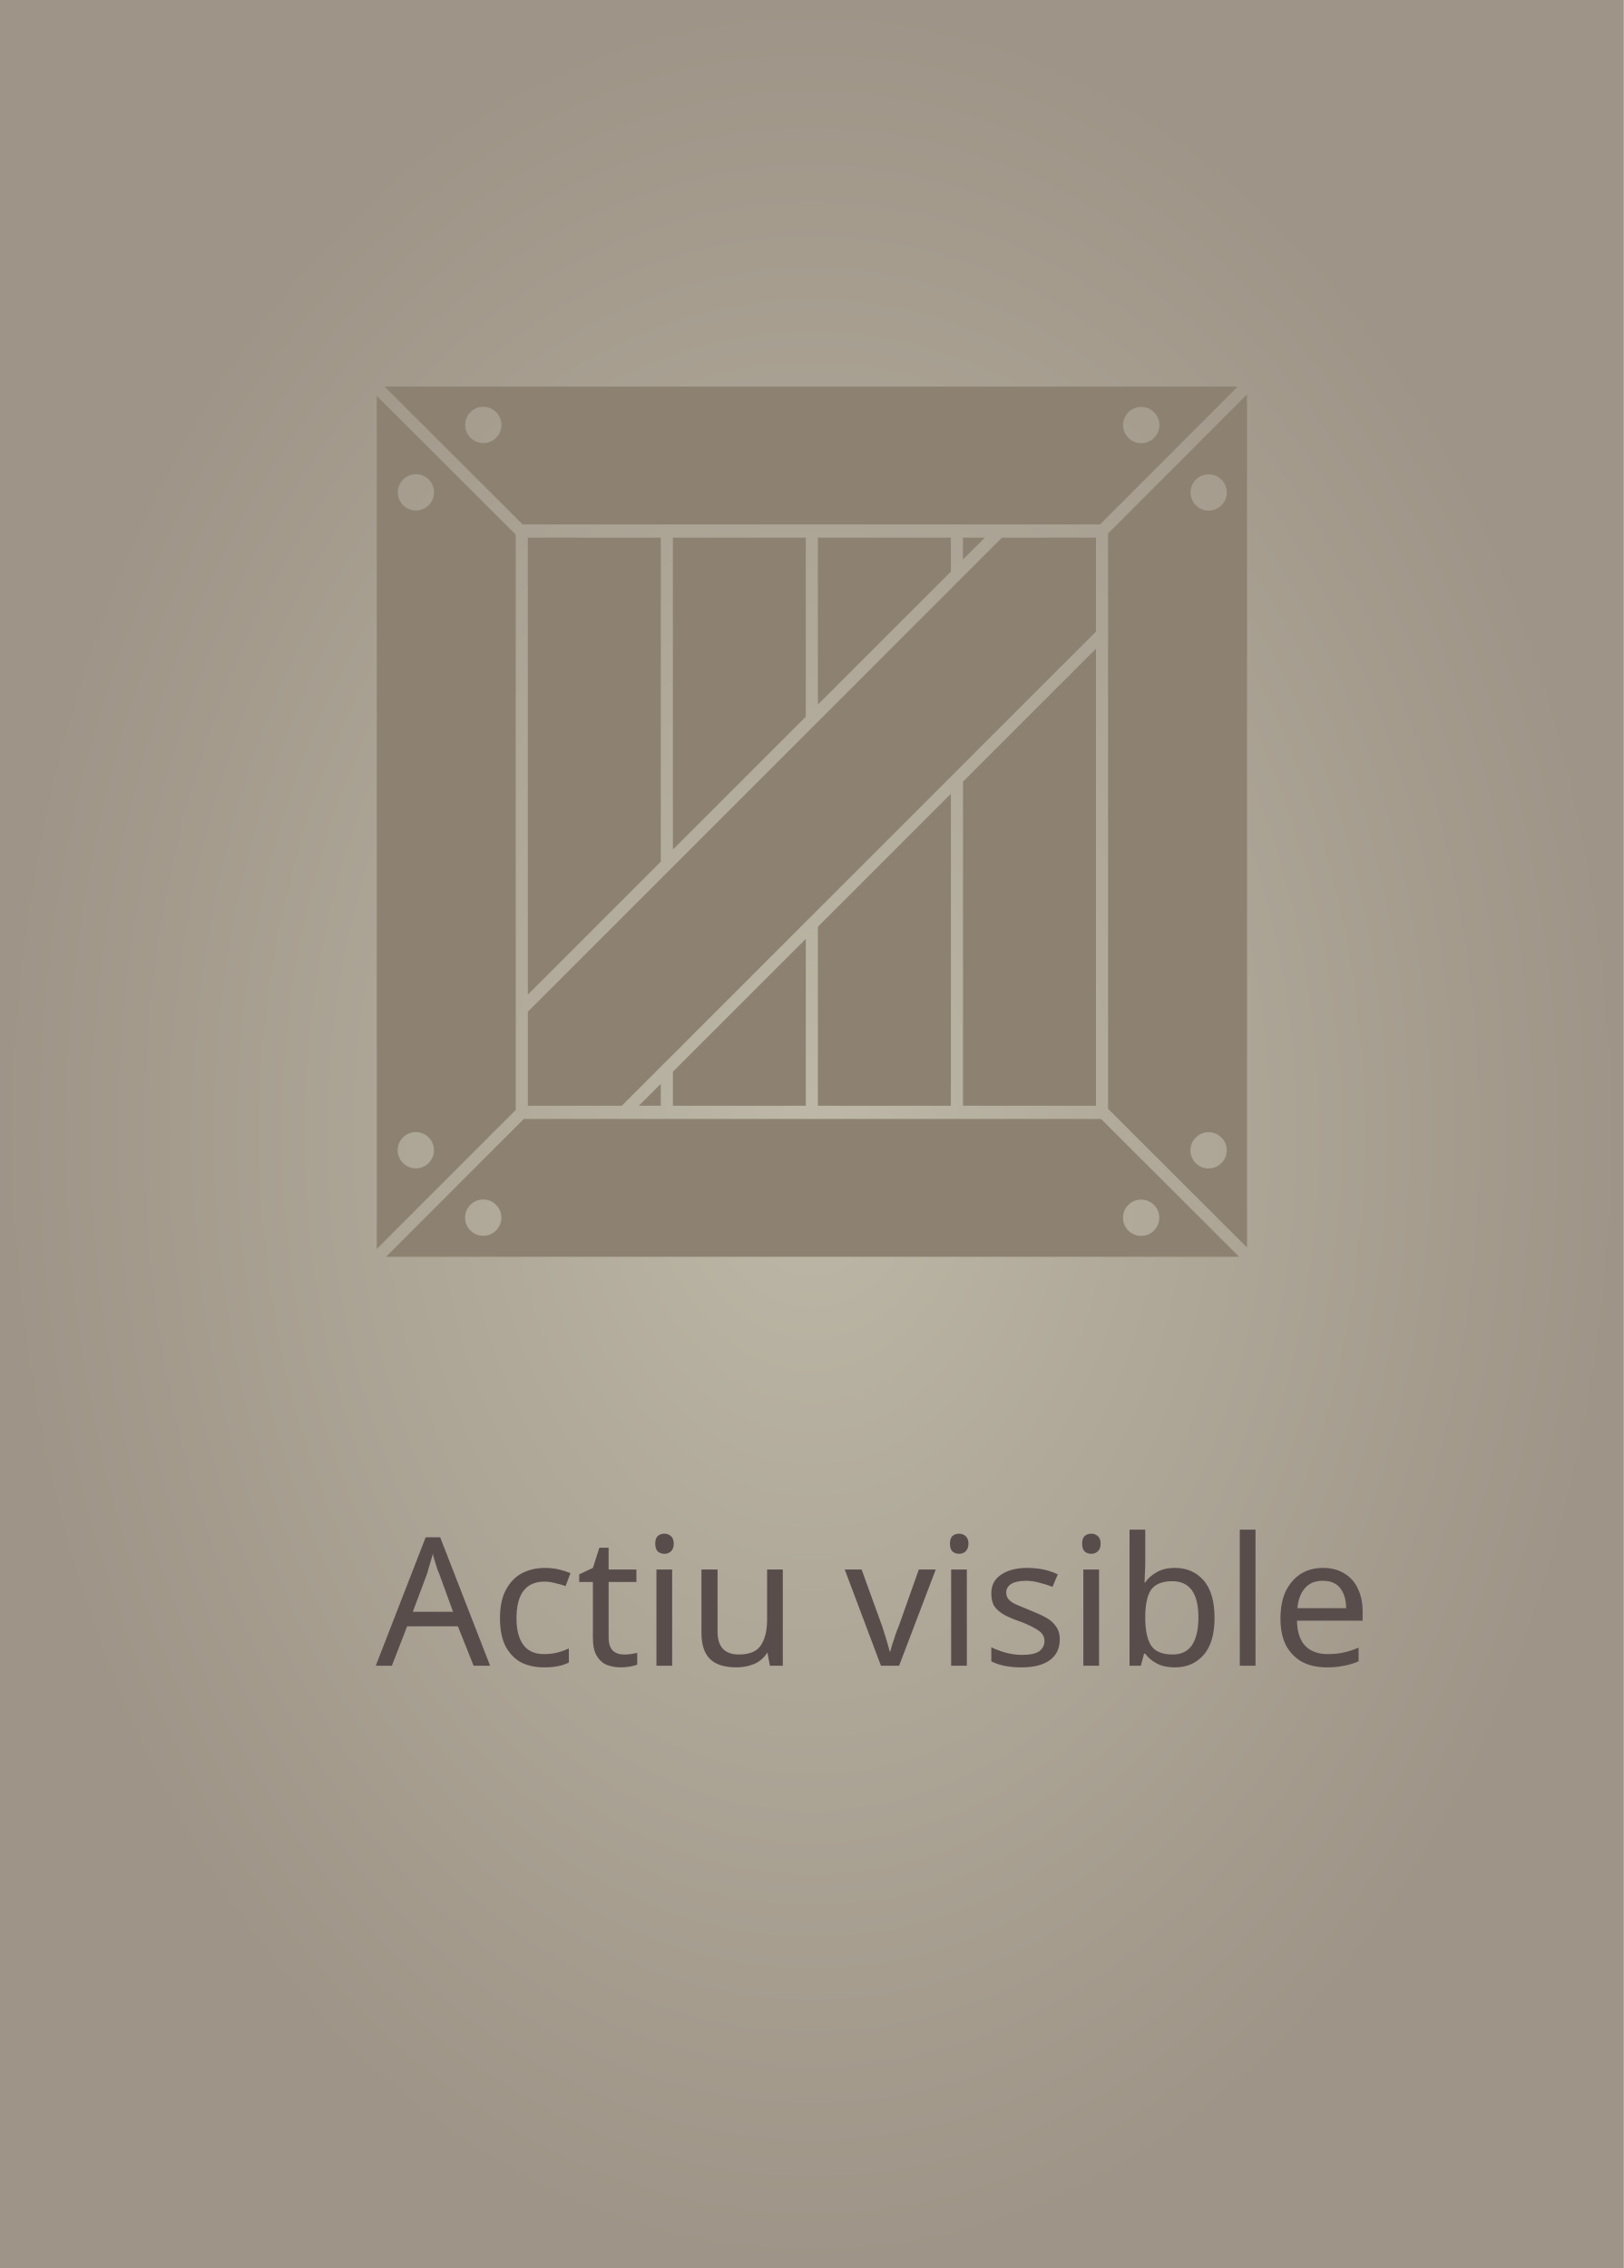
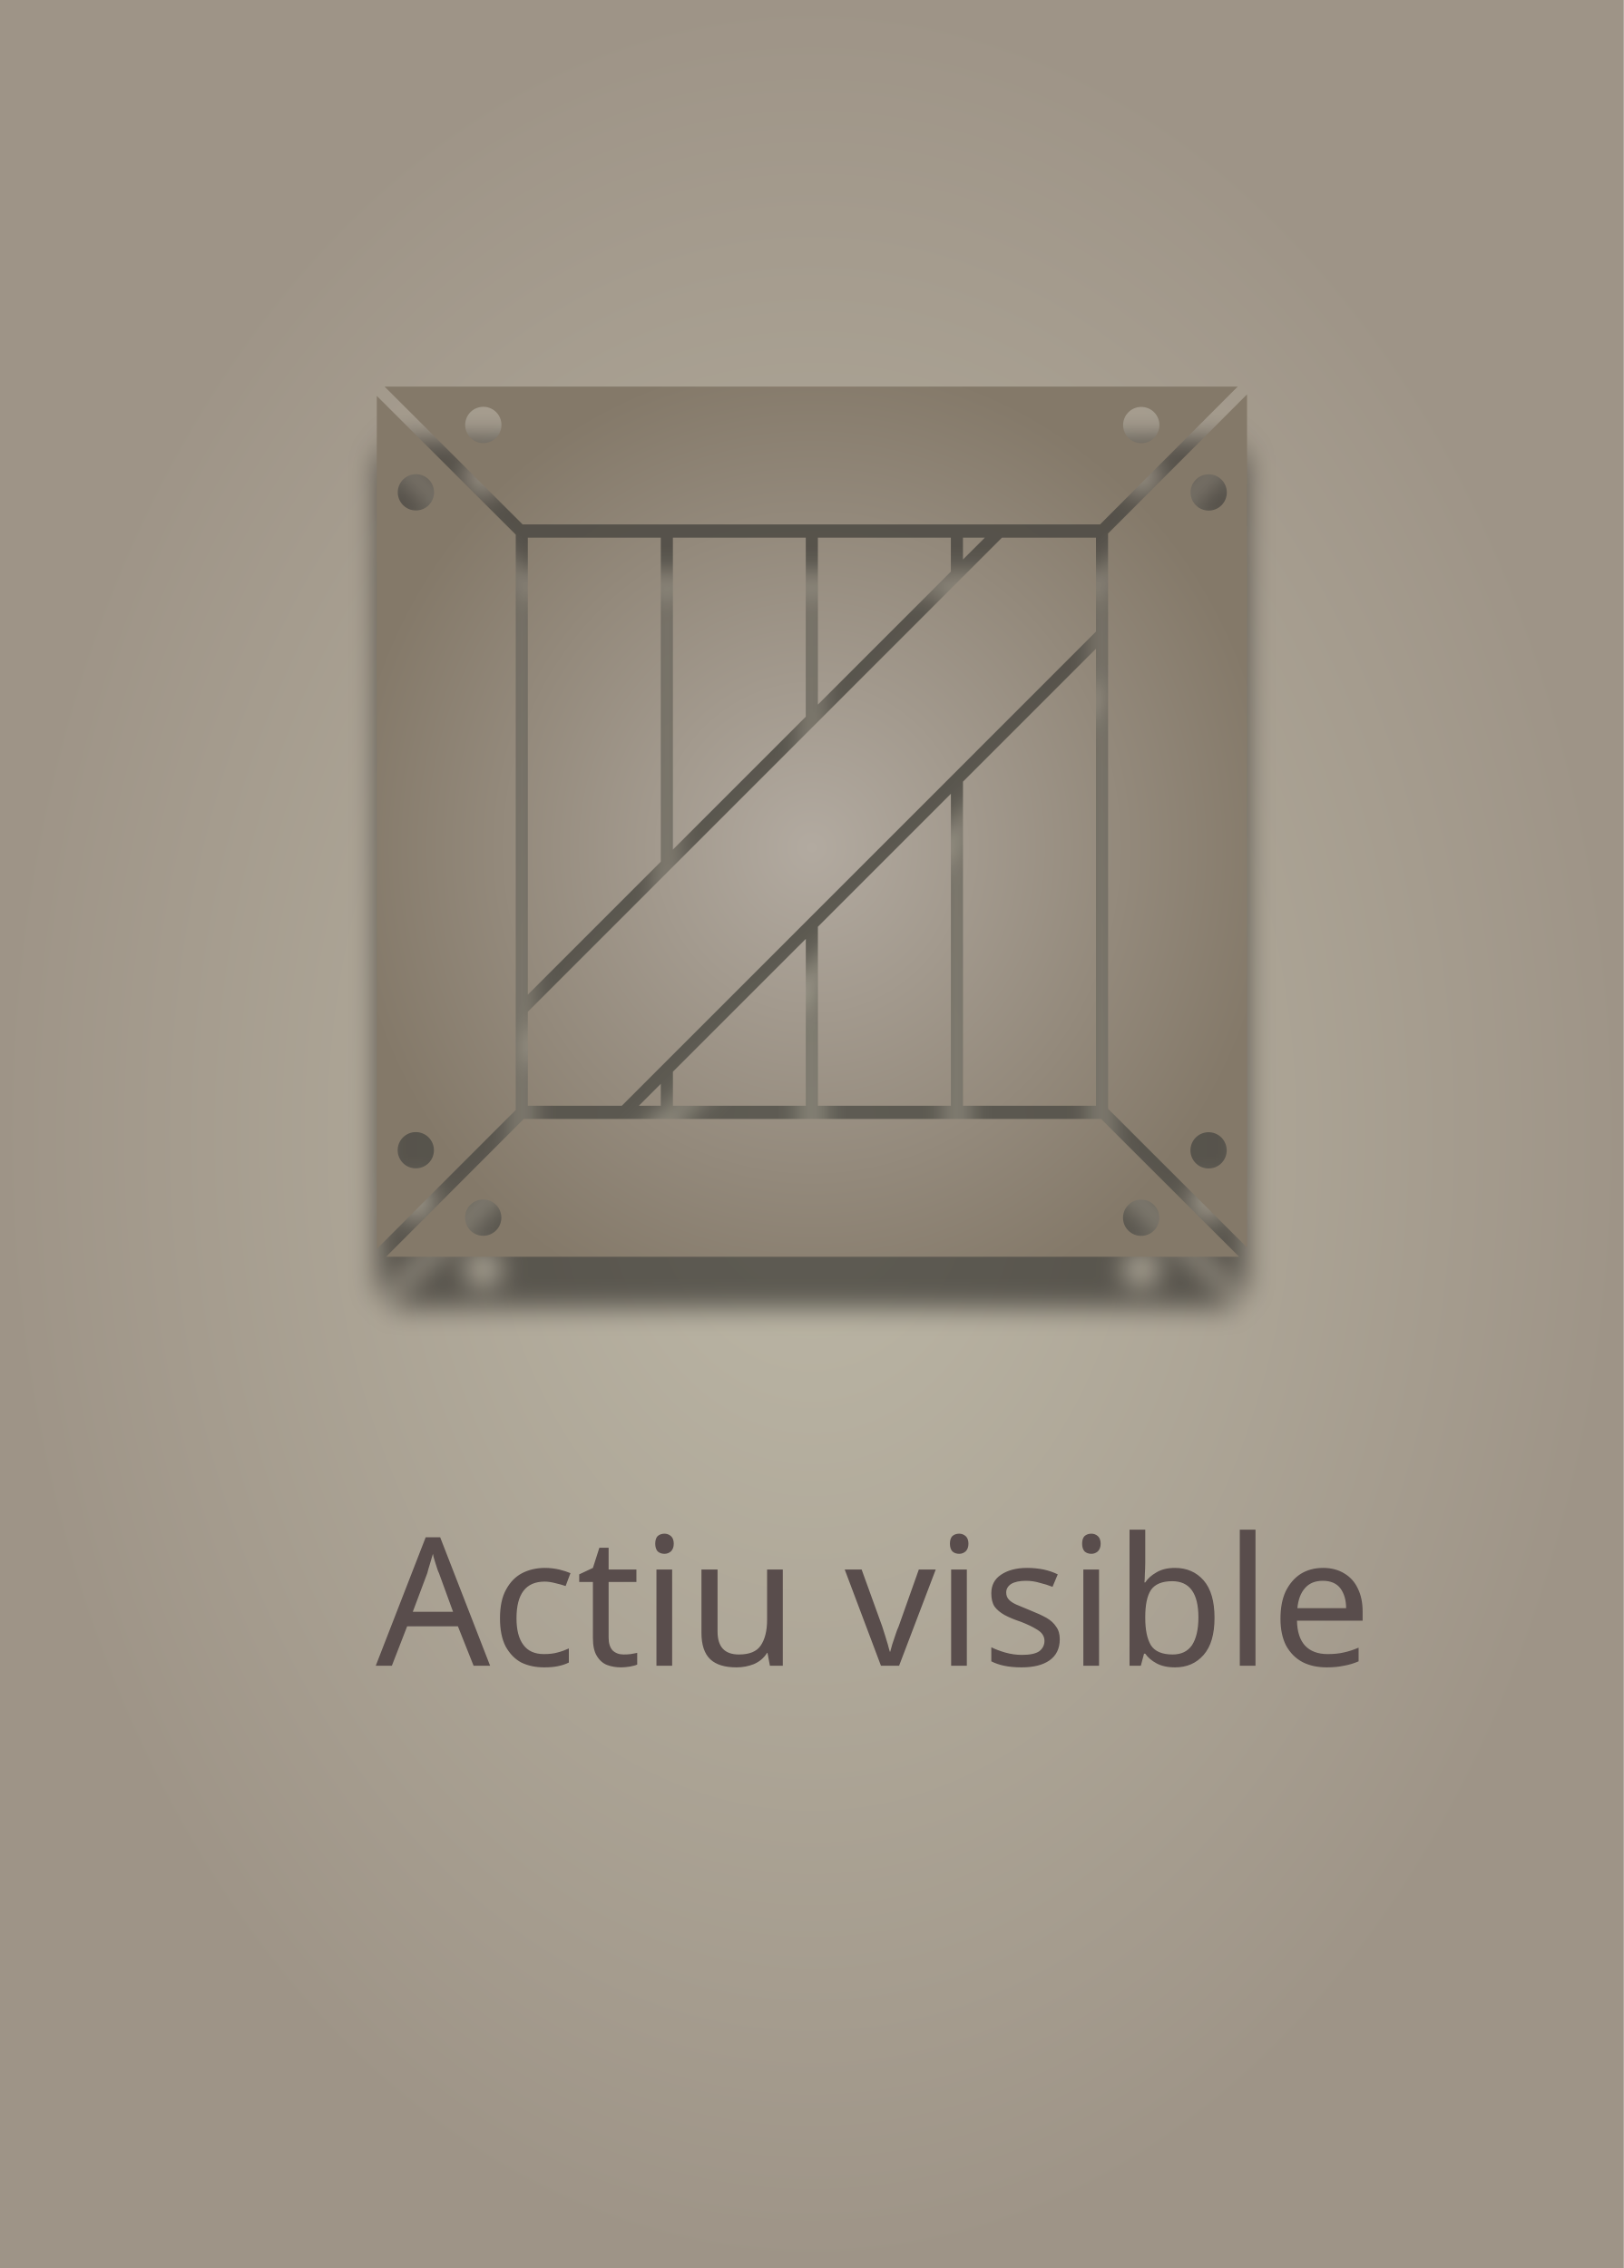
<svg xmlns="http://www.w3.org/2000/svg" xmlns:xlink="http://www.w3.org/1999/xlink" width="63mm" height="88mm" viewBox="0 0 63 88" version="1.1" id="svg3">
  <defs id="defs3">
+     <linearGradient id="linearGradient3">
+       <stop style="stop-color:#b2aaa0;stop-opacity:1;" offset="0" id="stop5" />
+       <stop style="stop-color:#847969;stop-opacity:1;" offset="1" id="stop6" />
+     </linearGradient>
    <linearGradient id="linearGradient2">
      <stop style="stop-color:#bdb8a7;stop-opacity:1;" offset="0" id="stop3" />
      <stop style="stop-color:#9e9487;stop-opacity:1;" offset="1" id="stop4" />
    </linearGradient>
    <radialGradient xlink:href="#linearGradient2" id="radialGradient4" cx="31.5" cy="44" fx="31.5" fy="44" r="31.5" gradientTransform="matrix(1,0,0,1.396825,0,-17.46029)" gradientUnits="userSpaceOnUse" />
+     <filter style="color-interpolation-filters:sRGB;" id="filter2" x="-0.036" y="-0.036" width="1.071" height="1.13">
+       <feFlood result="flood" in="SourceGraphic" flood-opacity="0.498" flood-color="rgb(0,0,0)" id="feFlood1" />
+       <feGaussianBlur result="blur" in="SourceGraphic" stdDeviation="0.5" id="feGaussianBlur1" />
+       <feOffset result="offset" in="blur" dx="0" dy="2" id="feOffset1" />
+       <feComposite result="comp1" operator="in" in="flood" in2="offset" id="feComposite1" />
+       <feComposite result="comp2" operator="over" in="SourceGraphic" in2="comp1" id="feComposite2" />
+     </filter>
+     <radialGradient xlink:href="#linearGradient3" id="radialGradient6" cx="31.5" cy="32.881" fx="31.5" fy="32.881" r="18.081" gradientTransform="matrix(1,0,0,1.055306,0,-1.818541)" gradientUnits="userSpaceOnUse" />
  </defs>
  <path id="rect1" style="fill:url(#radialGradient4);fill-opacity:1;stroke-width:0.529" d="M 0,-6.6639056e-5 V 88 H 63 V -6.6639056e-5 Z" />
  <text xml:space="preserve" style="font-style:normal;font-variant:normal;font-weight:normal;font-stretch:normal;font-size:6.956px;font-family:Grenze;-inkscape-font-specification:'Grenze, @wght=800';font-variant-ligatures:normal;font-variant-caps:normal;font-variant-numeric:normal;font-variant-east-asian:normal;font-variation-settings:'wght' 800;writing-mode:lr-tb;direction:ltr;fill:#594d4c;fill-opacity:1;stroke-width:0.773" x="14.579" y="64.633" id="text1">
    <tspan id="tspan1" style="font-style:normal;font-variant:normal;font-weight:normal;font-stretch:normal;font-size:6.956px;font-family:Grenze;-inkscape-font-specification:'Grenze, @wght=800';font-variant-ligatures:normal;font-variant-caps:normal;font-variant-numeric:normal;font-variant-east-asian:normal;font-variation-settings:'wght' 800;fill:#594d4c;fill-opacity:1;stroke-width:0.773" x="14.579" y="64.633">Actiu visible</tspan>
  </text>
-   <path d="m 25.638,42.903 h -0.851 l 0.851,-0.851 z M 42.681,20.348 H 20.277 l -5.356,-5.348 h 33.1 z m 1.1,-3.358 c 0.275,0.275 0.72,0.275 0.995,0 0.275,-0.275 0.275,-0.72 0,-0.995 -0.275,-0.275 -0.72,-0.275 -0.995,0 -0.275,0.274 -0.275,0.72 0,0.995 z M 19.249,15.99 c -0.275,-0.275 -0.72,-0.275 -0.995,0 -0.275,0.275 -0.275,0.72 0,0.995 0.275,0.275 0.72,0.275 0.995,0 0.275,-0.274 0.275,-0.72 0,-0.995 z m 6.858,4.873 v 12.101 l 5.156,-5.156 v -6.945 z m 11.254,0.847 0.847,-0.847 h -0.847 z m -5.629,-0.847 v 6.476 l 5.16,-5.16 v -1.316 z m -11.254,0 v 17.73 l 5.16,-5.16 V 20.863 Z M 16.123,46.955 14.619,48.461 V 15.361 l 5.391,5.383 v 22.323 z m -0.484,-27.355 c 0.275,0.275 0.72,0.275 0.995,0 0.275,-0.275 0.275,-0.72 0,-0.995 -0.275,-0.275 -0.72,-0.275 -0.995,0 -0.275,0.275 -0.275,0.72 0,0.995 z m -0.004,25.527 c 0.274,0.275 0.72,0.275 0.995,0 0.275,-0.274 0.275,-0.72 0,-0.995 -0.275,-0.275 -0.72,-0.275 -0.995,0 -0.275,0.275 -0.275,0.72 0,0.995 z M 42.522,42.903 V 25.169 l -5.16,5.16 v 12.574 z m 0,-22.04 H 38.872 l -1.579,1.579 -5.628,5.629 -11.186,11.185 V 42.903 h 3.646 l 12.837,-12.837 5.56,-5.561 z m 5.86,-5.561 V 48.405 L 42.991,43.022 V 20.7 l 2.276,-2.279 z m -1.985,4.303 c 0.275,0.275 0.721,0.275 0.995,0 0.275,-0.275 0.275,-0.72 0,-0.995 -0.275,-0.275 -0.721,-0.275 -0.995,0 -0.274,0.274 -0.274,0.72 0,0.995 z m 0.991,24.532 c -0.275,-0.275 -0.72,-0.275 -0.995,0 -0.275,0.275 -0.275,0.72 0,0.995 0.275,0.275 0.72,0.275 0.995,0 0.275,-0.275 0.275,-0.72 0,-0.995 z M 36.893,42.903 V 30.798 l -5.16,5.161 v 6.944 z m 11.183,5.86 H 14.979 l 5.344,-5.348 h 22.395 z M 19.245,46.748 c -0.275,-0.275 -0.72,-0.275 -0.995,0 -0.275,0.275 -0.275,0.72 0,0.995 0.275,0.275 0.72,0.275 0.995,0 0.275,-0.275 0.275,-0.72 0,-0.995 z m 25.527,0.999 c 0.275,-0.274 0.275,-0.72 0,-0.995 -0.275,-0.275 -0.72,-0.275 -0.995,0 -0.275,0.275 -0.275,0.721 0,0.995 0.274,0.275 0.72,0.275 0.995,0 z M 31.264,42.903 v -6.475 l -5.156,5.155 v 1.32 z" id="path1" style="stroke-width:0.031;fill:#8d8271;fill-opacity:1" />
+   <path d="m 25.638,42.903 h -0.851 l 0.851,-0.851 z M 42.681,20.348 H 20.277 l -5.356,-5.348 h 33.1 z m 1.1,-3.358 c 0.275,0.275 0.72,0.275 0.995,0 0.275,-0.275 0.275,-0.72 0,-0.995 -0.275,-0.275 -0.72,-0.275 -0.995,0 -0.275,0.274 -0.275,0.72 0,0.995 z M 19.249,15.99 c -0.275,-0.275 -0.72,-0.275 -0.995,0 -0.275,0.275 -0.275,0.72 0,0.995 0.275,0.275 0.72,0.275 0.995,0 0.275,-0.274 0.275,-0.72 0,-0.995 z m 6.858,4.873 v 12.101 l 5.156,-5.156 v -6.945 z m 11.254,0.847 0.847,-0.847 h -0.847 z m -5.629,-0.847 v 6.476 l 5.16,-5.16 v -1.316 z m -11.254,0 v 17.73 l 5.16,-5.16 V 20.863 Z M 16.123,46.955 14.619,48.461 V 15.361 l 5.391,5.383 v 22.323 z m -0.484,-27.355 c 0.275,0.275 0.72,0.275 0.995,0 0.275,-0.275 0.275,-0.72 0,-0.995 -0.275,-0.275 -0.72,-0.275 -0.995,0 -0.275,0.275 -0.275,0.72 0,0.995 z m -0.004,25.527 c 0.274,0.275 0.72,0.275 0.995,0 0.275,-0.274 0.275,-0.72 0,-0.995 -0.275,-0.275 -0.72,-0.275 -0.995,0 -0.275,0.275 -0.275,0.72 0,0.995 z M 42.522,42.903 V 25.169 l -5.16,5.16 v 12.574 z m 0,-22.04 H 38.872 l -1.579,1.579 -5.628,5.629 -11.186,11.185 V 42.903 h 3.646 l 12.837,-12.837 5.56,-5.561 z m 5.86,-5.561 V 48.405 L 42.991,43.022 V 20.7 l 2.276,-2.279 z m -1.985,4.303 c 0.275,0.275 0.721,0.275 0.995,0 0.275,-0.275 0.275,-0.72 0,-0.995 -0.275,-0.275 -0.721,-0.275 -0.995,0 -0.274,0.274 -0.274,0.72 0,0.995 z m 0.991,24.532 c -0.275,-0.275 -0.72,-0.275 -0.995,0 -0.275,0.275 -0.275,0.72 0,0.995 0.275,0.275 0.72,0.275 0.995,0 0.275,-0.275 0.275,-0.72 0,-0.995 z M 36.893,42.903 V 30.798 l -5.16,5.161 v 6.944 z m 11.183,5.86 H 14.979 l 5.344,-5.348 h 22.395 z M 19.245,46.748 c -0.275,-0.275 -0.72,-0.275 -0.995,0 -0.275,0.275 -0.275,0.72 0,0.995 0.275,0.275 0.72,0.275 0.995,0 0.275,-0.275 0.275,-0.72 0,-0.995 z m 25.527,0.999 c 0.275,-0.274 0.275,-0.72 0,-0.995 -0.275,-0.275 -0.72,-0.275 -0.995,0 -0.275,0.275 -0.275,0.721 0,0.995 0.274,0.275 0.72,0.275 0.995,0 z M 31.264,42.903 v -6.475 l -5.156,5.155 v 1.32 z" id="path1" style="stroke-width:0.031;fill:url(#radialGradient6);fill-opacity:1;filter:url(#filter2)" />
</svg>
